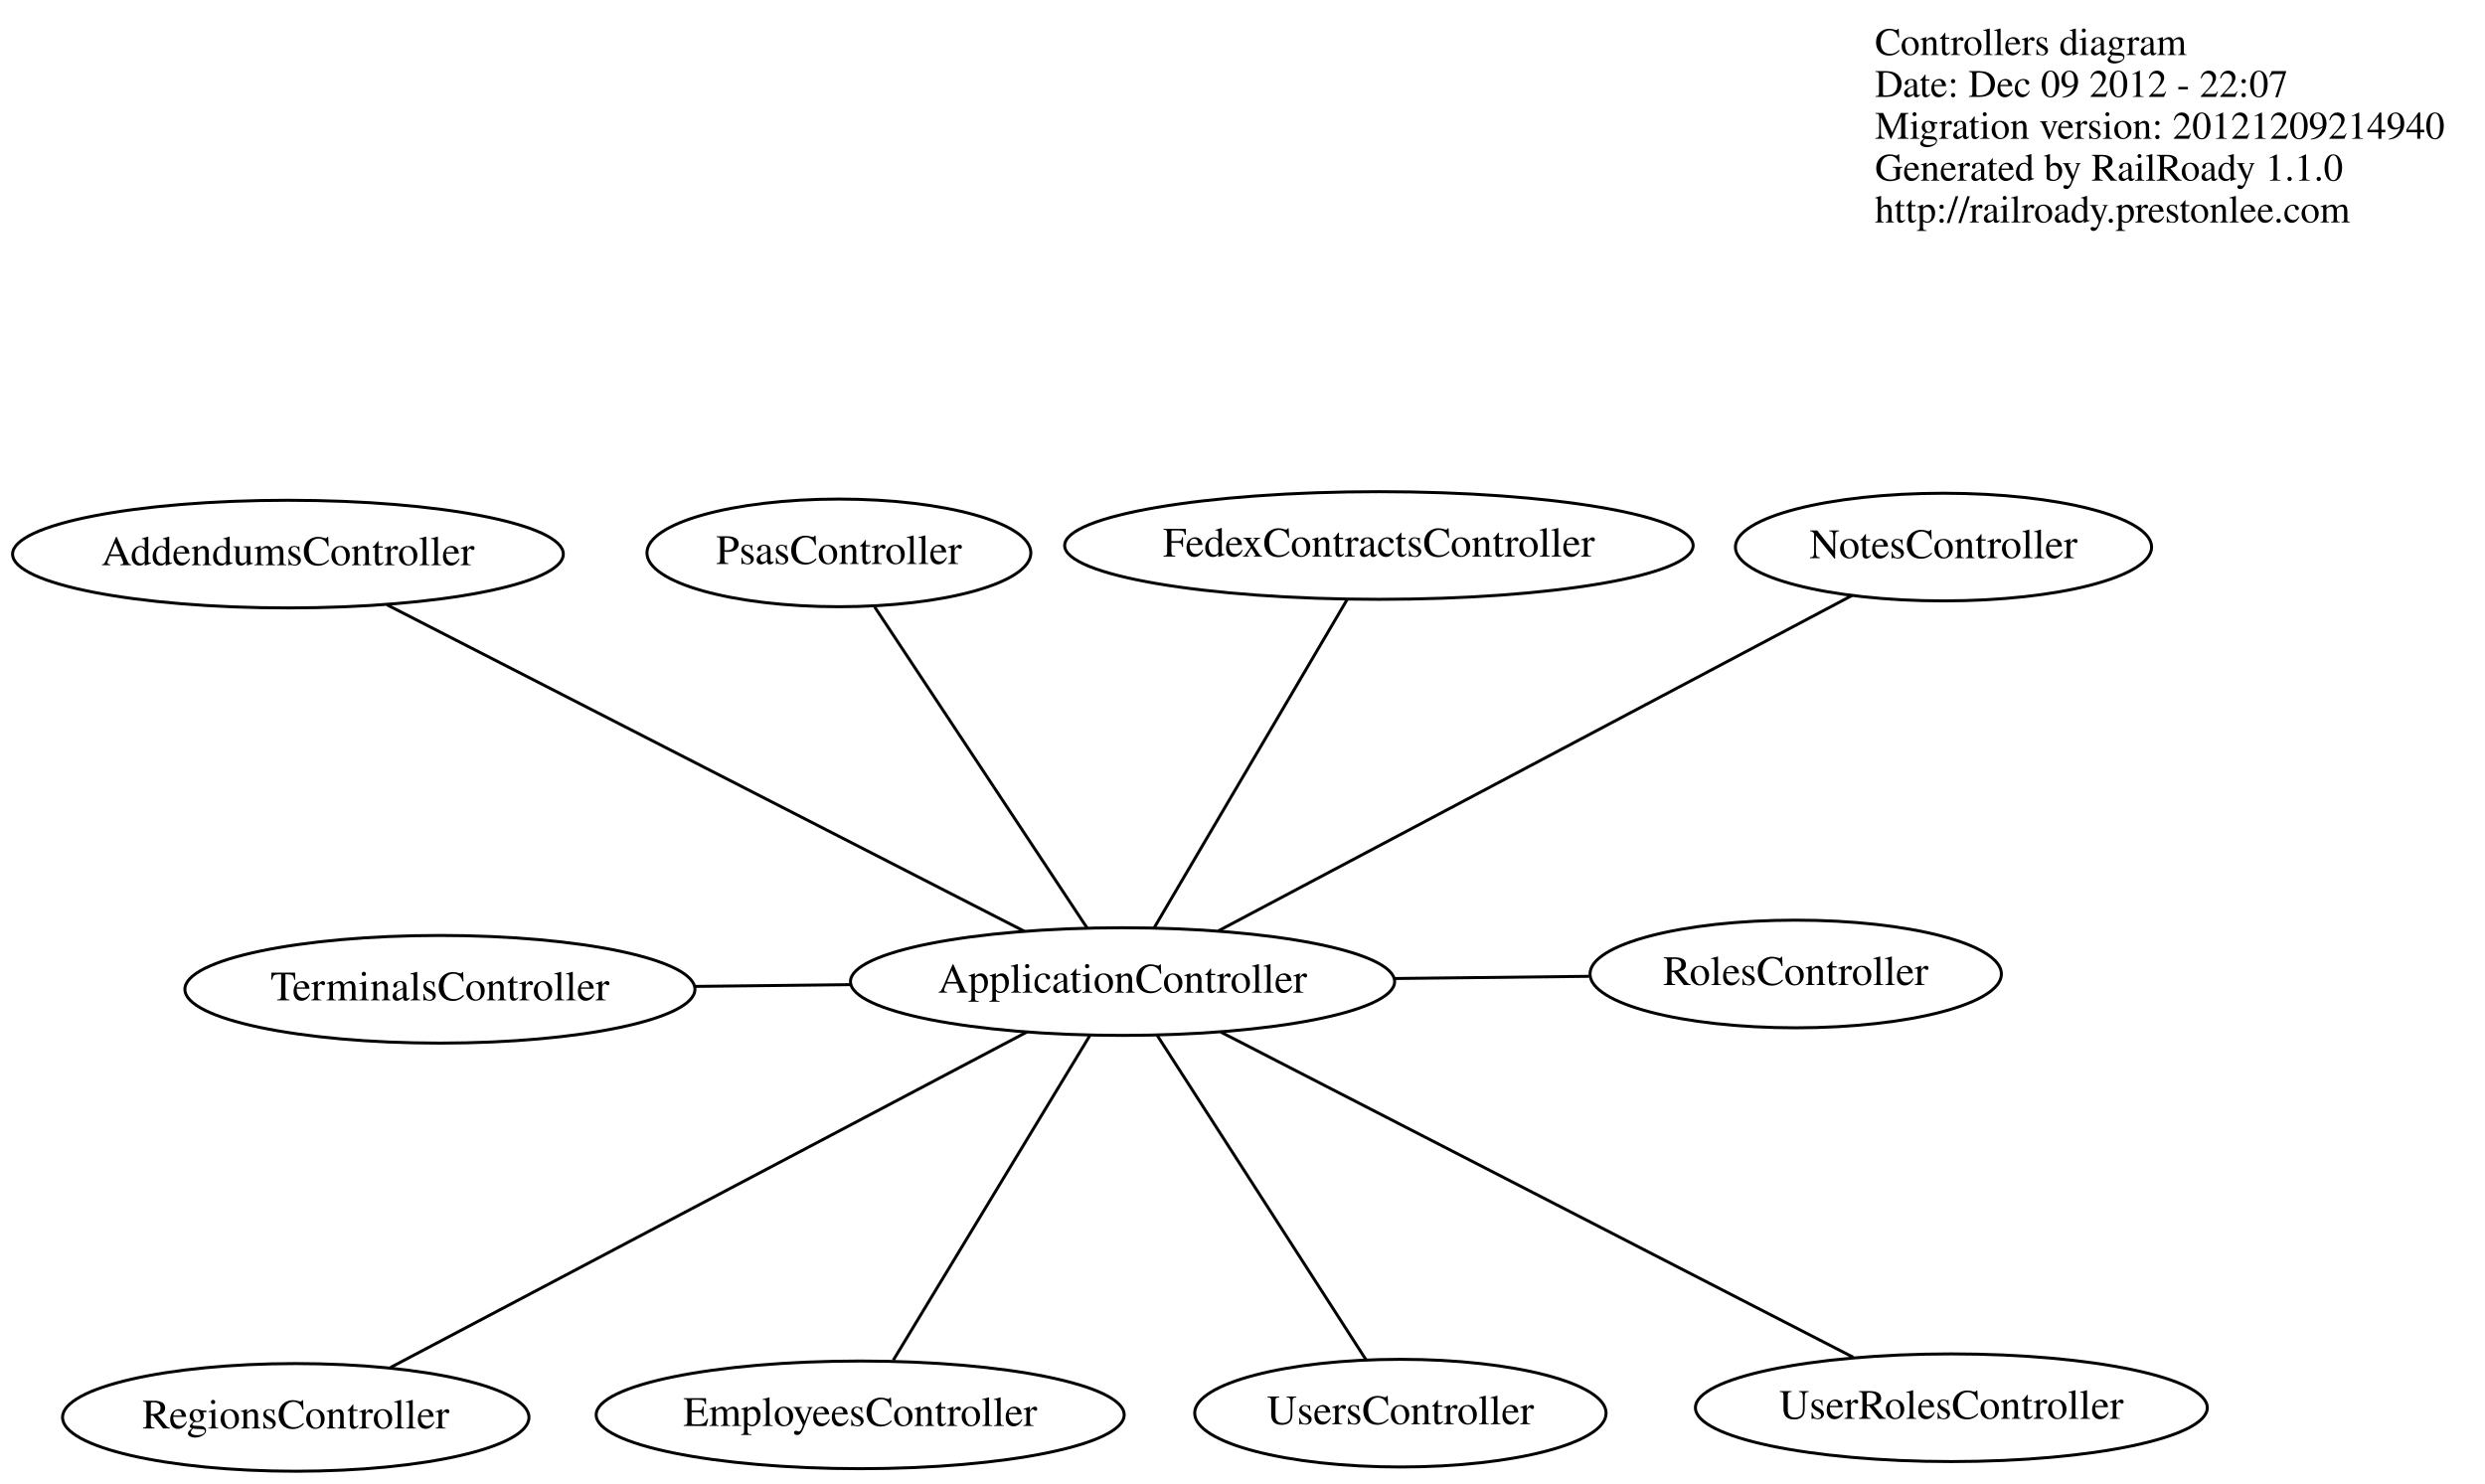
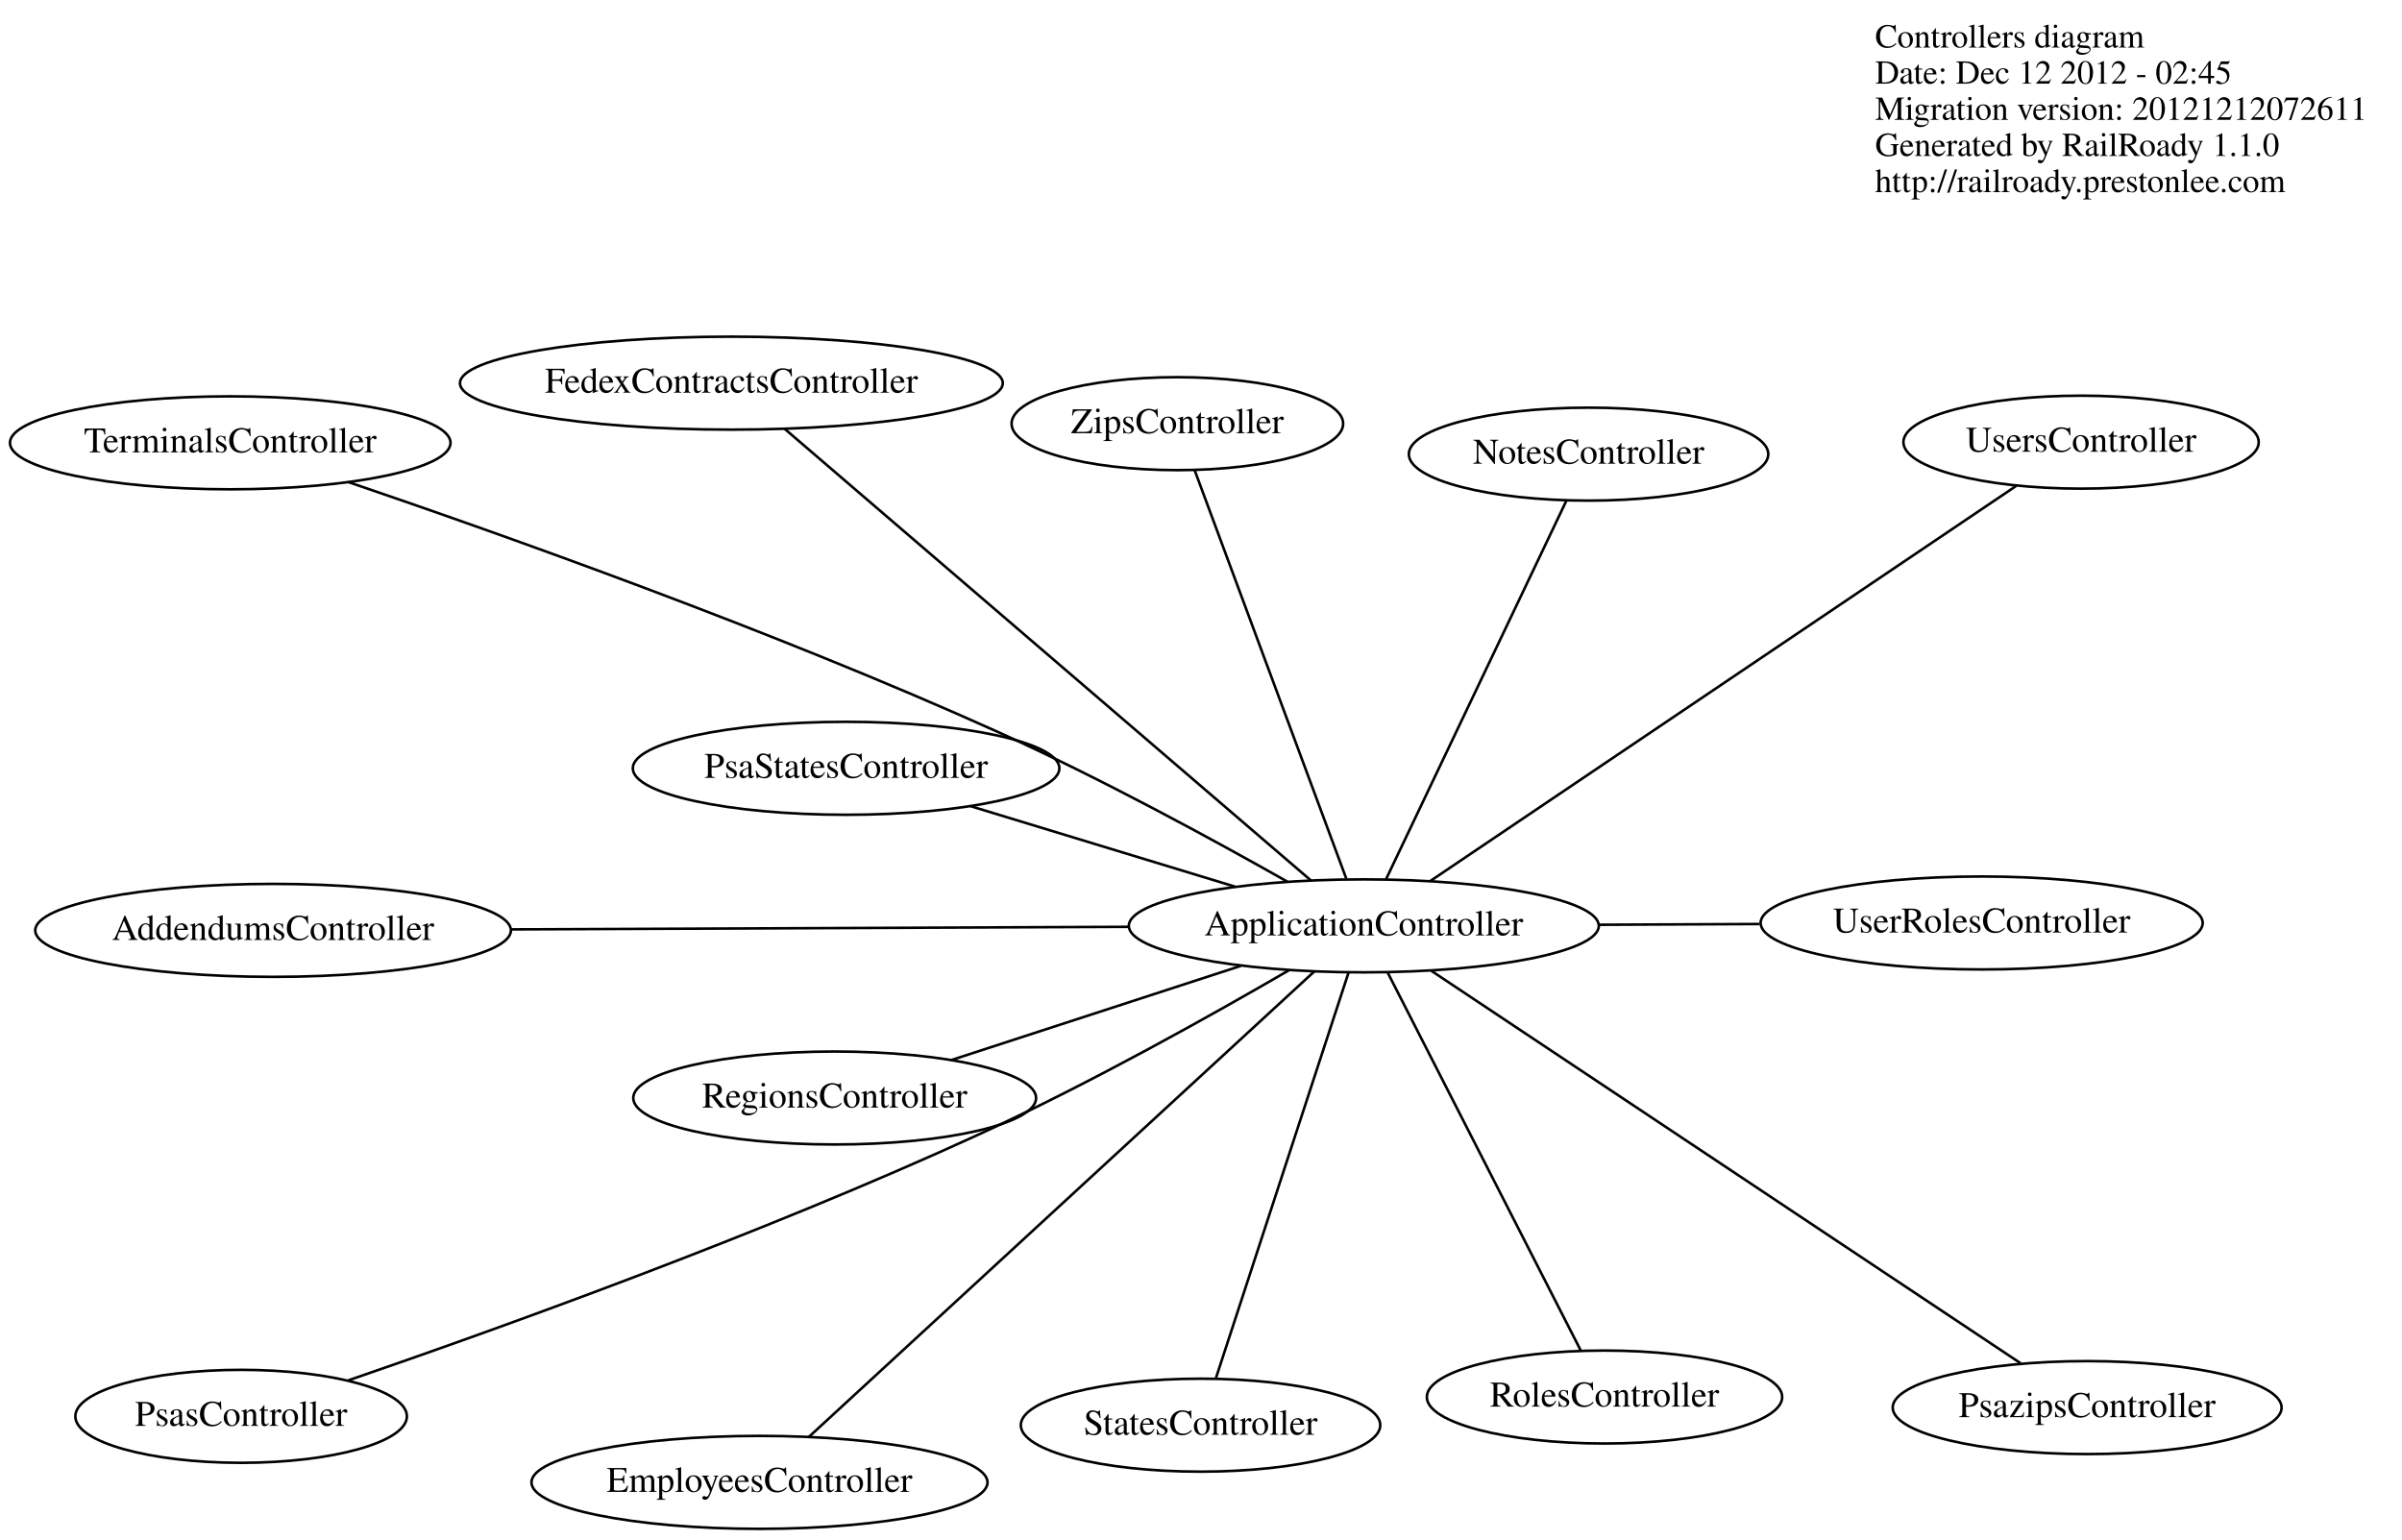
- <svg xmlns="http://www.w3.org/2000/svg" width="831pt" height="496pt" viewBox="0.00 0.00 831.00 496.00">
-   <g id="graph0" class="graph" transform="scale(1 1) rotate(0) translate(4 492)">
-     <polygon fill="white" stroke="white" points="-4,5 -4,-492 828,-492 828,5 -4,5" />
+ <svg xmlns="http://www.w3.org/2000/svg" width="930pt" height="596pt" viewBox="0.00 0.00 930.00 596.00">
+   <g id="graph0" class="graph" transform="scale(1 1) rotate(0) translate(4 592)">
+     <polygon fill="white" stroke="white" points="-4,5 -4,-592 927,-592 927,5 -4,5" />
    <g id="node1" class="node">
-       <text text-anchor="start" x="623" y="-473.6" font-family="Times,serif" font-size="13.00">Controllers diagram</text>
-       <text text-anchor="start" x="623" y="-459.6" font-family="Times,serif" font-size="13.00">Date: Dec 09 2012 - 22:07</text>
-       <text text-anchor="start" x="623" y="-445.6" font-family="Times,serif" font-size="13.00">Migration version: 20121209214940</text>
-       <text text-anchor="start" x="623" y="-431.6" font-family="Times,serif" font-size="13.00">Generated by RailRoady 1.1.0</text>
-       <text text-anchor="start" x="623" y="-417.6" font-family="Times,serif" font-size="13.00">http://railroady.prestonlee.com</text>
+       <text text-anchor="start" x="722" y="-573.6" font-family="Times,serif" font-size="13.00">Controllers diagram</text>
+       <text text-anchor="start" x="722" y="-559.6" font-family="Times,serif" font-size="13.00">Date: Dec 12 2012 - 02:45</text>
+       <text text-anchor="start" x="722" y="-545.6" font-family="Times,serif" font-size="13.00">Migration version: 20121212072611</text>
+       <text text-anchor="start" x="722" y="-531.6" font-family="Times,serif" font-size="13.00">Generated by RailRoady 1.1.0</text>
+       <text text-anchor="start" x="722" y="-517.6" font-family="Times,serif" font-size="13.00">http://railroady.prestonlee.com</text>
    </g>
    <g id="node2" class="node">
-       <ellipse fill="none" stroke="black" cx="92.292" cy="-306.702" rx="92.084" ry="18" />
-       <text text-anchor="middle" x="92.292" y="-303.002" font-family="Times,serif" font-size="14.00">AddendumsController</text>
+       <ellipse fill="none" stroke="black" cx="101.733" cy="-231.74" rx="92.084" ry="18" />
+       <text text-anchor="middle" x="101.733" y="-228.04" font-family="Times,serif" font-size="14.00">AddendumsController</text>
    </g>
    <g id="node3" class="node">
-       <ellipse fill="none" stroke="black" cx="371.391" cy="-163.748" rx="90.984" ry="18" />
-       <text text-anchor="middle" x="371.391" y="-160.048" font-family="Times,serif" font-size="14.00">ApplicationController</text>
+       <ellipse fill="none" stroke="black" cx="524.039" cy="-233.492" rx="90.984" ry="18" />
+       <text text-anchor="middle" x="524.039" y="-229.792" font-family="Times,serif" font-size="14.00">ApplicationController</text>
    </g>
    <g id="edge1" class="edge">
-       <path fill="none" stroke="black" d="M338.554,-180.567C284.95,-208.023 179.239,-262.168 125.436,-289.725" />
+       <path fill="none" stroke="black" d="M432.925,-233.114C362.365,-232.821 265.026,-232.417 194.141,-232.123" />
    </g>
    <g id="node4" class="node">
-       <ellipse fill="none" stroke="black" cx="283.653" cy="-18.85" rx="88.284" ry="18" />
-       <text text-anchor="middle" x="283.653" y="-15.15" font-family="Times,serif" font-size="14.00">EmployeesController</text>
+       <ellipse fill="none" stroke="black" cx="290.061" cy="-18" rx="88.284" ry="18" />
+       <text text-anchor="middle" x="290.061" y="-14.3" font-family="Times,serif" font-size="14.00">EmployeesController</text>
    </g>
    <g id="edge2" class="edge">
-       <path fill="none" stroke="black" d="M360.456,-145.689C343.643,-117.923 311.621,-65.039 294.725,-37.136" />
+       <path fill="none" stroke="black" d="M504.892,-215.857C460.907,-175.348 353.068,-76.028 309.145,-35.576" />
    </g>
    <g id="node5" class="node">
-       <ellipse fill="none" stroke="black" cx="457.114" cy="-309.578" rx="105.082" ry="18" />
-       <text text-anchor="middle" x="457.114" y="-305.878" font-family="Times,serif" font-size="14.00">FedexContractsController</text>
+       <ellipse fill="none" stroke="black" cx="279.176" cy="-443.641" rx="105.082" ry="18" />
+       <text text-anchor="middle" x="279.176" y="-439.941" font-family="Times,serif" font-size="14.00">FedexContractsController</text>
    </g>
    <g id="edge3" class="edge">
-       <path fill="none" stroke="black" d="M381.902,-181.63C398.355,-209.618 430.011,-263.471 446.516,-291.55" />
+       <path fill="none" stroke="black" d="M503.583,-251.048C457.491,-290.605 345.945,-386.337 299.745,-425.987" />
    </g>
    <g id="node6" class="node">
-       <ellipse fill="none" stroke="black" cx="645.919" cy="-309.053" rx="69.588" ry="18" />
-       <text text-anchor="middle" x="645.919" y="-305.353" font-family="Times,serif" font-size="14.00">NotesController</text>
+       <ellipse fill="none" stroke="black" cx="611.059" cy="-416.153" rx="69.588" ry="18" />
+       <text text-anchor="middle" x="611.059" y="-412.453" font-family="Times,serif" font-size="14.00">NotesController</text>
    </g>
    <g id="edge4" class="edge">
-       <path fill="none" stroke="black" d="M403.42,-180.701C456.743,-208.924 563.018,-265.174 615.354,-292.875" />
+       <path fill="none" stroke="black" d="M532.701,-251.674C549.381,-286.687 585.78,-363.09 602.432,-398.045" />
    </g>
    <g id="node7" class="node">
-       <ellipse fill="none" stroke="black" cx="276.534" cy="-307.103" rx="64.189" ry="18" />
-       <text text-anchor="middle" x="276.534" y="-303.403" font-family="Times,serif" font-size="14.00">PsasController</text>
+       <ellipse fill="none" stroke="black" cx="323.589" cy="-294.502" rx="82.585" ry="18" />
+       <text text-anchor="middle" x="323.589" y="-290.802" font-family="Times,serif" font-size="14.00">PsaStatesController</text>
    </g>
    <g id="edge5" class="edge">
-       <path fill="none" stroke="black" d="M359.569,-181.614C341.392,-209.085 306.772,-261.406 288.505,-289.011" />
+       <path fill="none" stroke="black" d="M474.232,-248.651C442.926,-258.18 402.745,-270.409 371.756,-279.841" />
    </g>
    <g id="node8" class="node">
-       <ellipse fill="none" stroke="black" cx="94.904" cy="-18" rx="77.986" ry="18" />
-       <text text-anchor="middle" x="94.904" y="-14.3" font-family="Times,serif" font-size="14.00">RegionsController</text>
+       <ellipse fill="none" stroke="black" cx="89.359" cy="-43.574" rx="64.189" ry="18" />
+       <text text-anchor="middle" x="89.359" y="-39.874" font-family="Times,serif" font-size="14.00">PsasController</text>
    </g>
    <g id="edge6" class="edge">
-       <path fill="none" stroke="black" d="M339.404,-146.886C286.099,-118.787 179.717,-62.709 126.603,-34.71" />
+       <path fill="none" stroke="black" d="M495.053,-216.295C465.552,-199.147 418.227,-172.609 375.617,-153.015 290.539,-113.892 187.141,-76.835 130.826,-57.495" />
    </g>
    <g id="node9" class="node">
-       <ellipse fill="none" stroke="black" cx="596.498" cy="-166.285" rx="68.788" ry="18" />
-       <text text-anchor="middle" x="596.498" y="-162.585" font-family="Times,serif" font-size="14.00">RolesController</text>
+       <ellipse fill="none" stroke="black" cx="804.1" cy="-46.954" rx="75.287" ry="18" />
+       <text text-anchor="middle" x="804.1" y="-43.254" font-family="Times,serif" font-size="14.00">PsazipsController</text>
    </g>
    <g id="edge7" class="edge">
-       <path fill="none" stroke="black" d="M462.302,-164.772C484.022,-165.017 506.859,-165.275 527.412,-165.506" />
+       <path fill="none" stroke="black" d="M550.135,-216.111C603.637,-180.475 725.189,-99.514 778.375,-64.089" />
    </g>
    <g id="node10" class="node">
-       <ellipse fill="none" stroke="black" cx="143.115" cy="-161.167" rx="85.285" ry="18" />
-       <text text-anchor="middle" x="143.115" y="-157.467" font-family="Times,serif" font-size="14.00">TerminalsController</text>
+       <ellipse fill="none" stroke="black" cx="319.169" cy="-166.833" rx="77.986" ry="18" />
+       <text text-anchor="middle" x="319.169" y="-163.133" font-family="Times,serif" font-size="14.00">RegionsController</text>
    </g>
    <g id="edge8" class="edge">
-       <path fill="none" stroke="black" d="M280.514,-162.72C263.356,-162.527 245.466,-162.324 228.484,-162.132" />
+       <path fill="none" stroke="black" d="M476.523,-218.032C442.716,-207.032 397.58,-192.346 364.319,-181.524" />
    </g>
    <g id="node11" class="node">
-       <ellipse fill="none" stroke="black" cx="648.549" cy="-21.233" rx="85.585" ry="18" />
-       <text text-anchor="middle" x="648.549" y="-17.533" font-family="Times,serif" font-size="14.00">UserRolesController</text>
+       <ellipse fill="none" stroke="black" cx="617.234" cy="-51.044" rx="68.788" ry="18" />
+       <text text-anchor="middle" x="617.234" y="-47.344" font-family="Times,serif" font-size="14.00">RolesController</text>
    </g>
    <g id="edge9" class="edge">
-       <path fill="none" stroke="black" d="M404.273,-146.84C457.614,-119.412 562.396,-65.533 615.71,-38.119" />
+       <path fill="none" stroke="black" d="M533.316,-215.331C551.179,-180.36 590.161,-104.045 607.995,-69.131" />
    </g>
    <g id="node12" class="node">
-       <ellipse fill="none" stroke="black" cx="464.298" cy="-19.42" rx="68.788" ry="18" />
-       <text text-anchor="middle" x="464.298" y="-15.72" font-family="Times,serif" font-size="14.00">UsersController</text>
+       <ellipse fill="none" stroke="black" cx="460.822" cy="-40.148" rx="69.588" ry="18" />
+       <text text-anchor="middle" x="460.822" y="-36.447" font-family="Times,serif" font-size="14.00">StatesController</text>
    </g>
    <g id="edge10" class="edge">
-       <path fill="none" stroke="black" d="M382.97,-145.76C400.87,-117.952 435.053,-64.85 452.865,-37.18" />
+       <path fill="none" stroke="black" d="M518.092,-215.303C506.012,-178.359 478.734,-94.932 466.707,-58.148" />
+     </g>
+     <g id="node13" class="node">
+       <ellipse fill="none" stroke="black" cx="85.142" cy="-420.53" rx="85.285" ry="18" />
+       <text text-anchor="middle" x="85.142" y="-416.83" font-family="Times,serif" font-size="14.00">TerminalsController</text>
+     </g>
+     <g id="edge11" class="edge">
+       <path fill="none" stroke="black" d="M494.507,-250.563C466.26,-266.548 422.215,-290.59 382.558,-308.483 295.422,-347.798 190.009,-385.217 130.966,-405.3" />
+     </g>
+     <g id="node14" class="node">
+       <ellipse fill="none" stroke="black" cx="763.253" cy="-234.608" rx="85.585" ry="18" />
+       <text text-anchor="middle" x="763.253" y="-230.908" font-family="Times,serif" font-size="14.00">UserRolesController</text>
+     </g>
+     <g id="edge12" class="edge">
+       <path fill="none" stroke="black" d="M615.158,-233.917C635.491,-234.012 656.991,-234.112 677.116,-234.206" />
+     </g>
+     <g id="node15" class="node">
+       <ellipse fill="none" stroke="black" cx="801.741" cy="-420.789" rx="68.788" ry="18" />
+       <text text-anchor="middle" x="801.741" y="-417.089" font-family="Times,serif" font-size="14.00">UsersController</text>
+     </g>
+     <g id="edge13" class="edge">
+       <path fill="none" stroke="black" d="M549.667,-250.777C602.704,-286.548 723.938,-368.315 776.577,-403.816" />
+     </g>
+     <g id="node16" class="node">
+       <ellipse fill="none" stroke="black" cx="451.851" cy="-427.95" rx="64.189" ry="18" />
+       <text text-anchor="middle" x="451.851" y="-424.25" font-family="Times,serif" font-size="14.00">ZipsController</text>
+     </g>
+     <g id="edge14" class="edge">
+       <path fill="none" stroke="black" d="M517.248,-251.786C503.454,-288.943 472.305,-372.849 458.571,-409.846" />
    </g>
  </g>
</svg>
